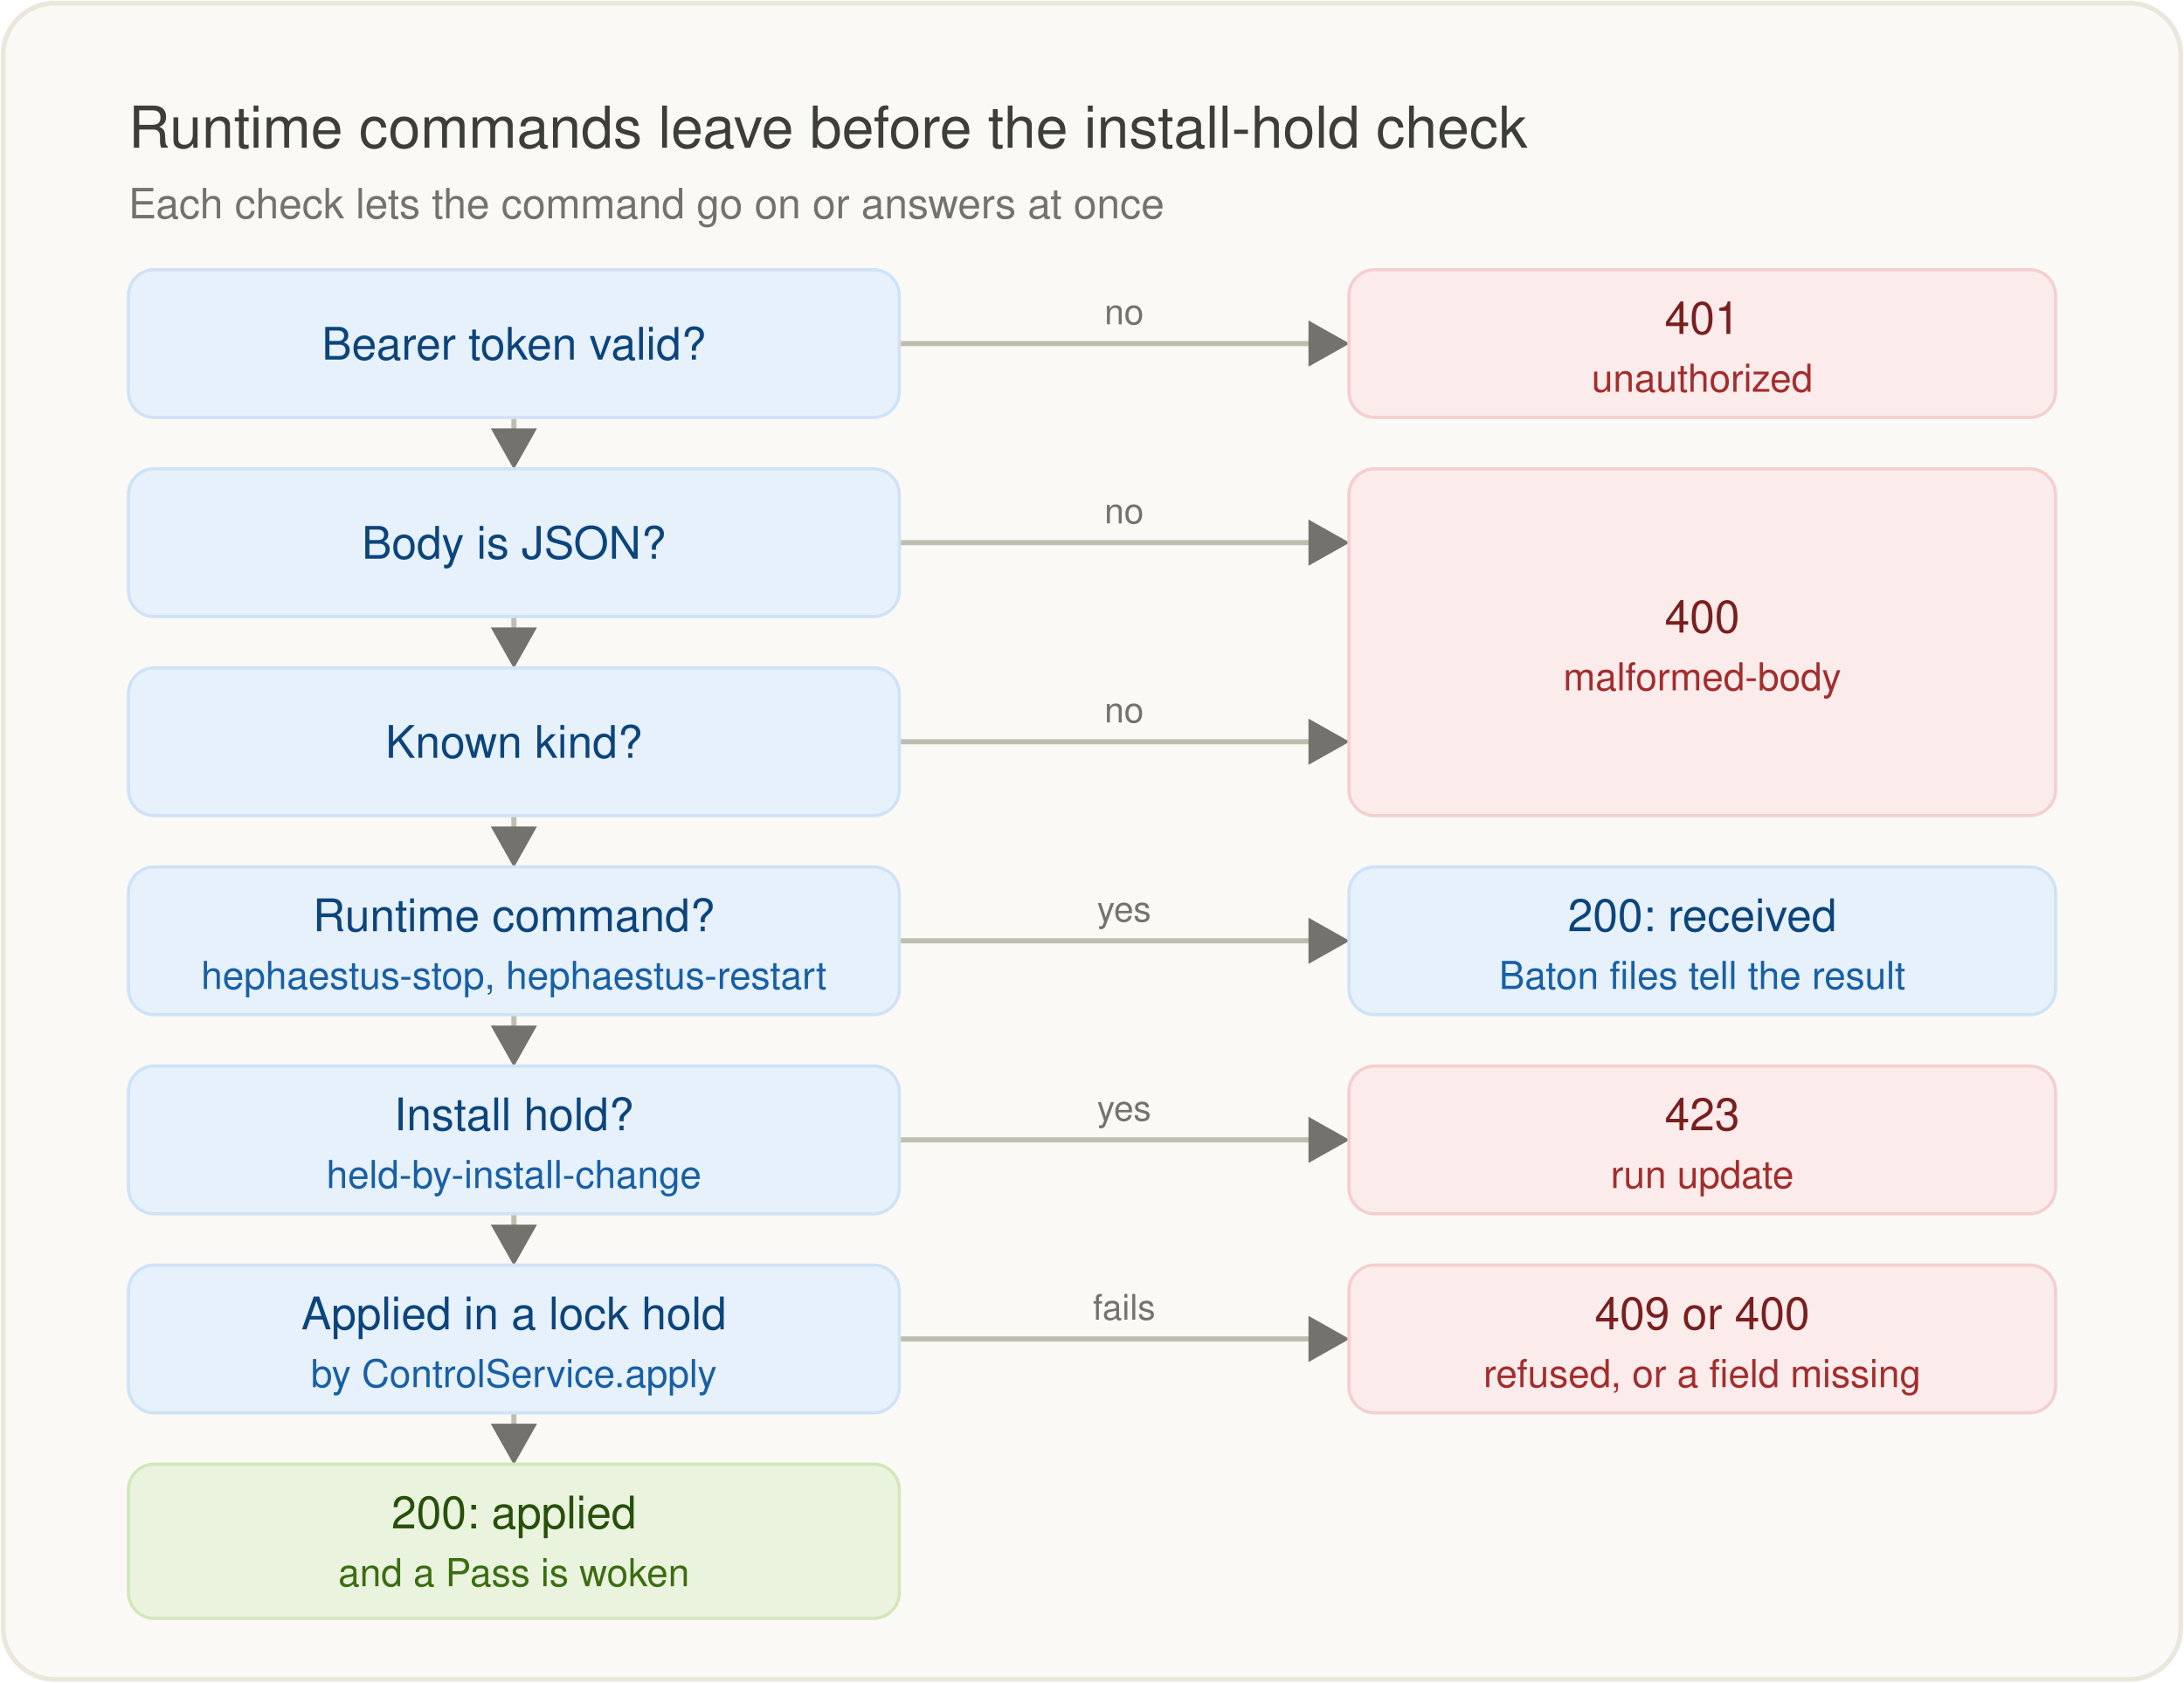
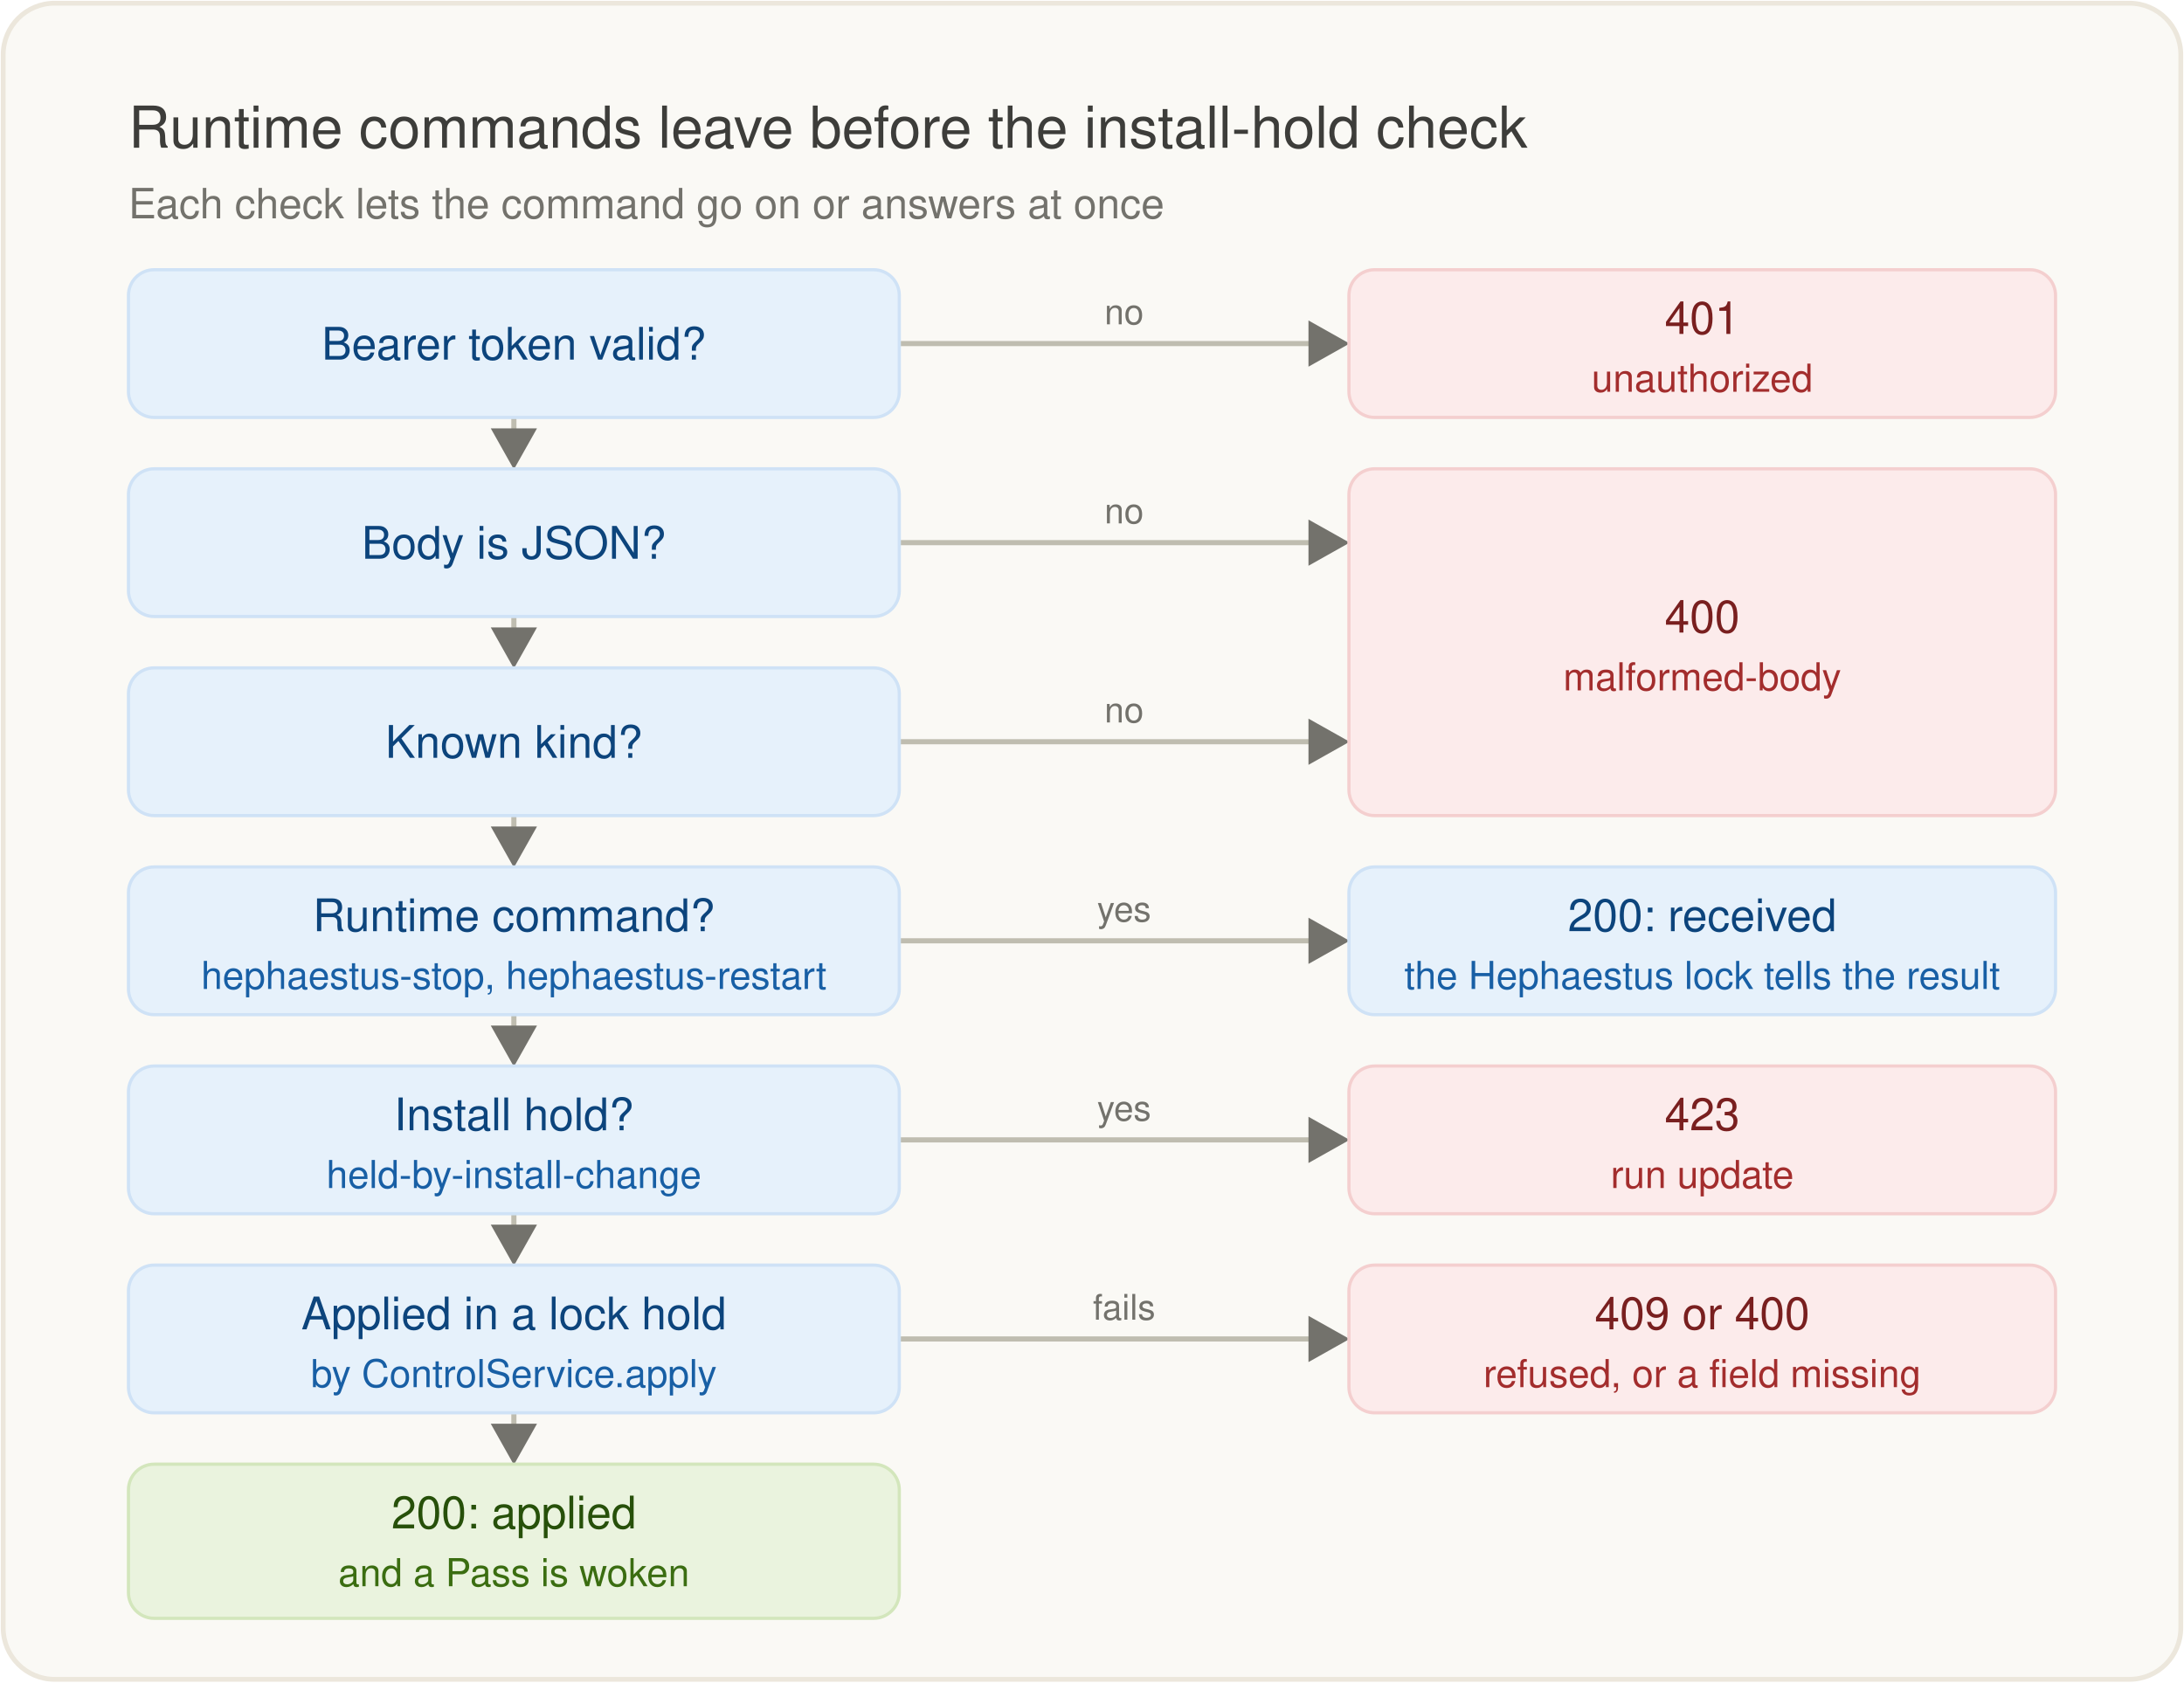
<svg xmlns="http://www.w3.org/2000/svg" width="680" height="524" viewBox="0 0 680 524" role="img" font-family="-apple-system,BlinkMacSystemFont,'Segoe UI',Helvetica,Arial,sans-serif">
  <defs>
    <marker id="ah" markerWidth="9" markerHeight="9" refX="6" refY="4.5" orient="auto">
      <path d="M0,0 L8,4.5 L0,9 z" fill="#73726c" />
    </marker>
  </defs>
  <rect x="1" y="1" width="678" height="522" rx="16" fill="#FAF9F5" stroke="#ECE7DC" stroke-width="1.5" />
  <text x="40" y="46" font-size="18" font-weight="500" fill="#3d3d3a">Runtime commands leave before the install-hold check</text>
  <text x="40" y="68" font-size="13" fill="#73726c">Each check lets the command go on or answers at once</text>
  <g fill="none" stroke="#bfbdb0" stroke-width="1.6" marker-end="url(#ah)">
    <path d="M160,130 V143" />
    <path d="M160,192 V205" />
    <path d="M160,254 V267" />
    <path d="M160,316 V329" />
    <path d="M160,378 V391" />
    <path d="M160,440 V453" />
    <path d="M280,107 H417" />
    <path d="M280,169 H417" />
    <path d="M280,231 H417" />
    <path d="M280,293 H417" />
    <path d="M280,355 H417" />
    <path d="M280,417 H417" />
  </g>
  <g font-size="11" fill="#73726c" text-anchor="middle">
    <text x="350" y="101">no</text>
    <text x="350" y="163">no</text>
    <text x="350" y="225">no</text>
    <text x="350" y="287">yes</text>
    <text x="350" y="349">yes</text>
    <text x="350" y="411">fails</text>
  </g>
  <g fill="#E6F1FB" stroke="#CFE2F6">
    <rect x="40" y="84" width="240" height="46" rx="8" />
    <rect x="40" y="146" width="240" height="46" rx="8" />
    <rect x="40" y="208" width="240" height="46" rx="8" />
    <rect x="40" y="270" width="240" height="46" rx="8" />
    <rect x="40" y="332" width="240" height="46" rx="8" />
    <rect x="40" y="394" width="240" height="46" rx="8" />
    <rect x="420" y="270" width="220" height="46" rx="8" />
  </g>
  <g text-anchor="middle">
    <text x="160" y="112" font-size="14" font-weight="500" fill="#0C447C">Bearer token valid?</text>
    <text x="160" y="174" font-size="14" font-weight="500" fill="#0C447C">Body is JSON?</text>
    <text x="160" y="236" font-size="14" font-weight="500" fill="#0C447C">Known kind?</text>
    <text x="160" y="290" font-size="14" font-weight="500" fill="#0C447C">Runtime command?</text>
    <text x="160" y="308" font-size="12" fill="#185FA5">hephaestus-stop, hephaestus-restart</text>
    <text x="160" y="352" font-size="14" font-weight="500" fill="#0C447C">Install hold?</text>
    <text x="160" y="370" font-size="12" fill="#185FA5">held-by-install-change</text>
    <text x="160" y="414" font-size="14" font-weight="500" fill="#0C447C">Applied in a lock hold</text>
    <text x="160" y="432" font-size="12" fill="#185FA5">by ControlService.apply</text>
    <text x="530" y="290" font-size="14" font-weight="500" fill="#0C447C">200: received</text>
-     <text x="530" y="308" font-size="12" fill="#185FA5">Baton files tell the result</text>
+     <text x="530" y="308" font-size="12" fill="#185FA5">the Hephaestus lock tells the result</text>
  </g>
  <g fill="#FCEBEB" stroke="#F4CFCF">
    <rect x="420" y="84" width="220" height="46" rx="8" />
    <rect x="420" y="146" width="220" height="108" rx="8" />
    <rect x="420" y="332" width="220" height="46" rx="8" />
    <rect x="420" y="394" width="220" height="46" rx="8" />
  </g>
  <g text-anchor="middle">
    <text x="530" y="104" font-size="14" font-weight="500" fill="#791F1F">401</text>
    <text x="530" y="122" font-size="12" fill="#A32D2D">unauthorized</text>
    <text x="530" y="197" font-size="14" font-weight="500" fill="#791F1F">400</text>
    <text x="530" y="215" font-size="12" fill="#A32D2D">malformed-body</text>
    <text x="530" y="352" font-size="14" font-weight="500" fill="#791F1F">423</text>
    <text x="530" y="370" font-size="12" fill="#A32D2D">run update</text>
    <text x="530" y="414" font-size="14" font-weight="500" fill="#791F1F">409 or 400</text>
    <text x="530" y="432" font-size="12" fill="#A32D2D">refused, or a field missing</text>
  </g>
  <rect x="40" y="456" width="240" height="48" rx="8" fill="#EAF3DE" stroke="#D3E6BC" />
  <text x="160" y="476" font-size="14" font-weight="500" fill="#27500A" text-anchor="middle">200: applied</text>
  <text x="160" y="494" font-size="12" fill="#3B6D11" text-anchor="middle">and a Pass is woken</text>
</svg>
